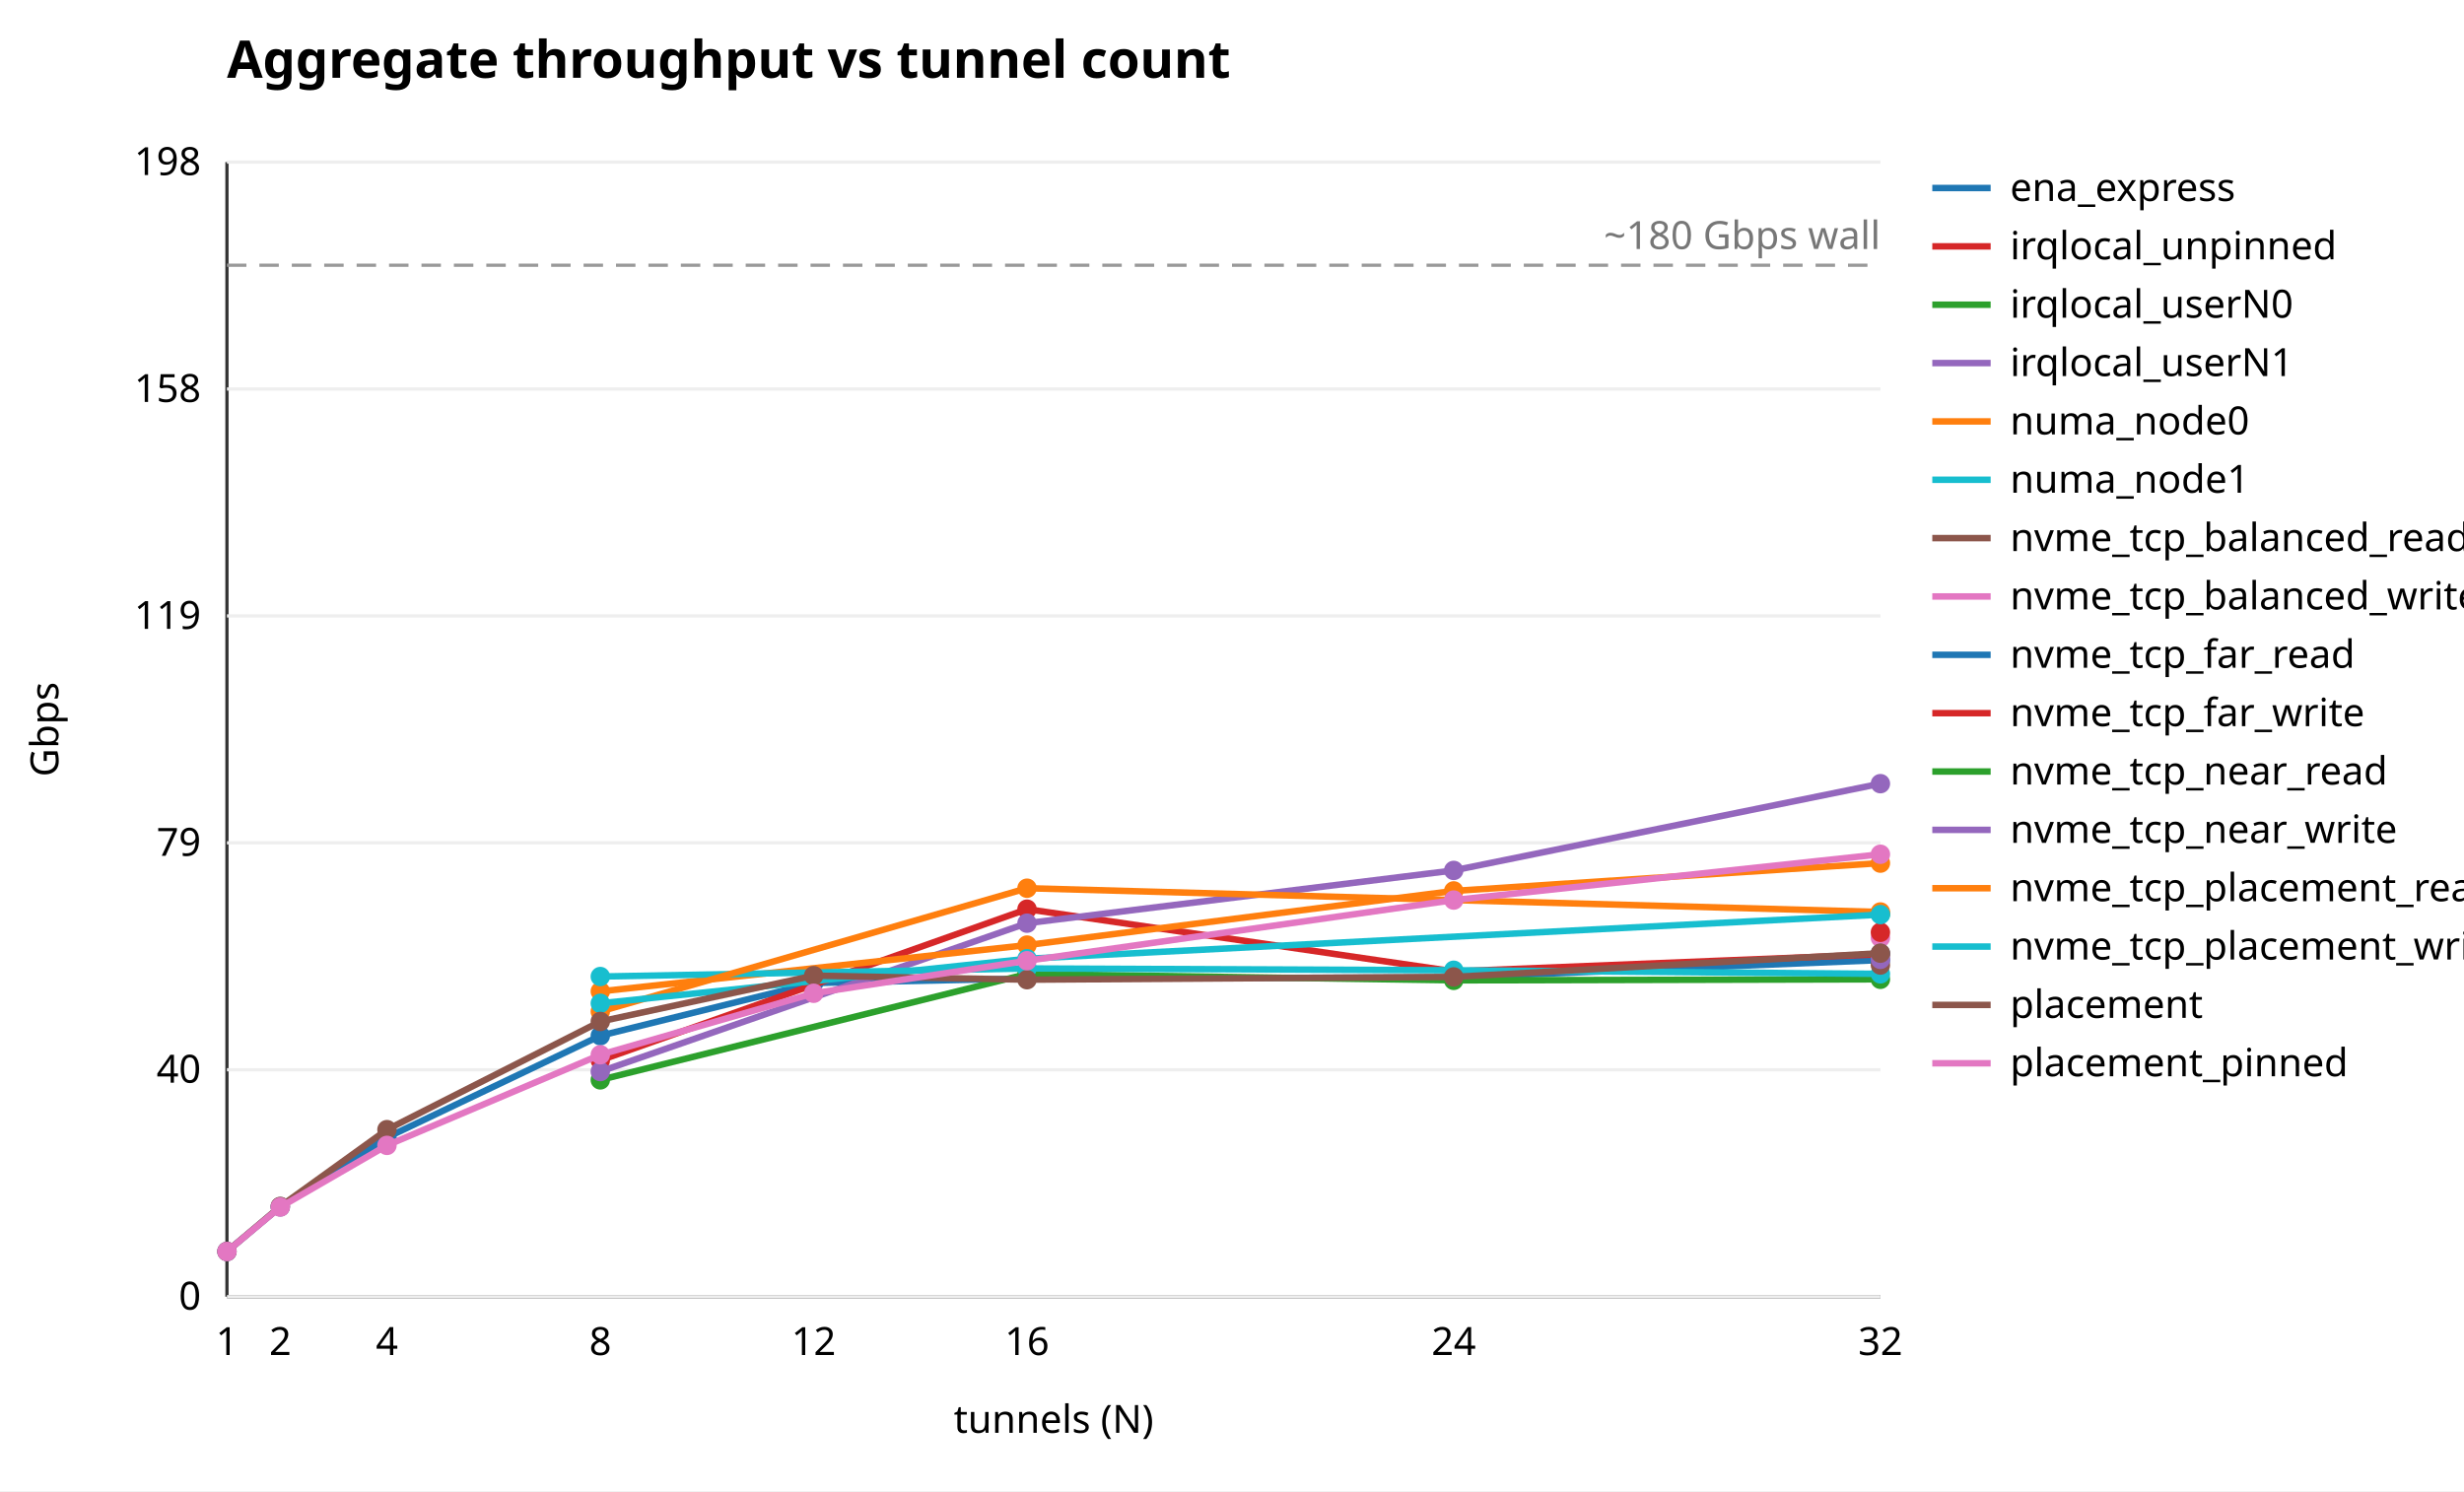
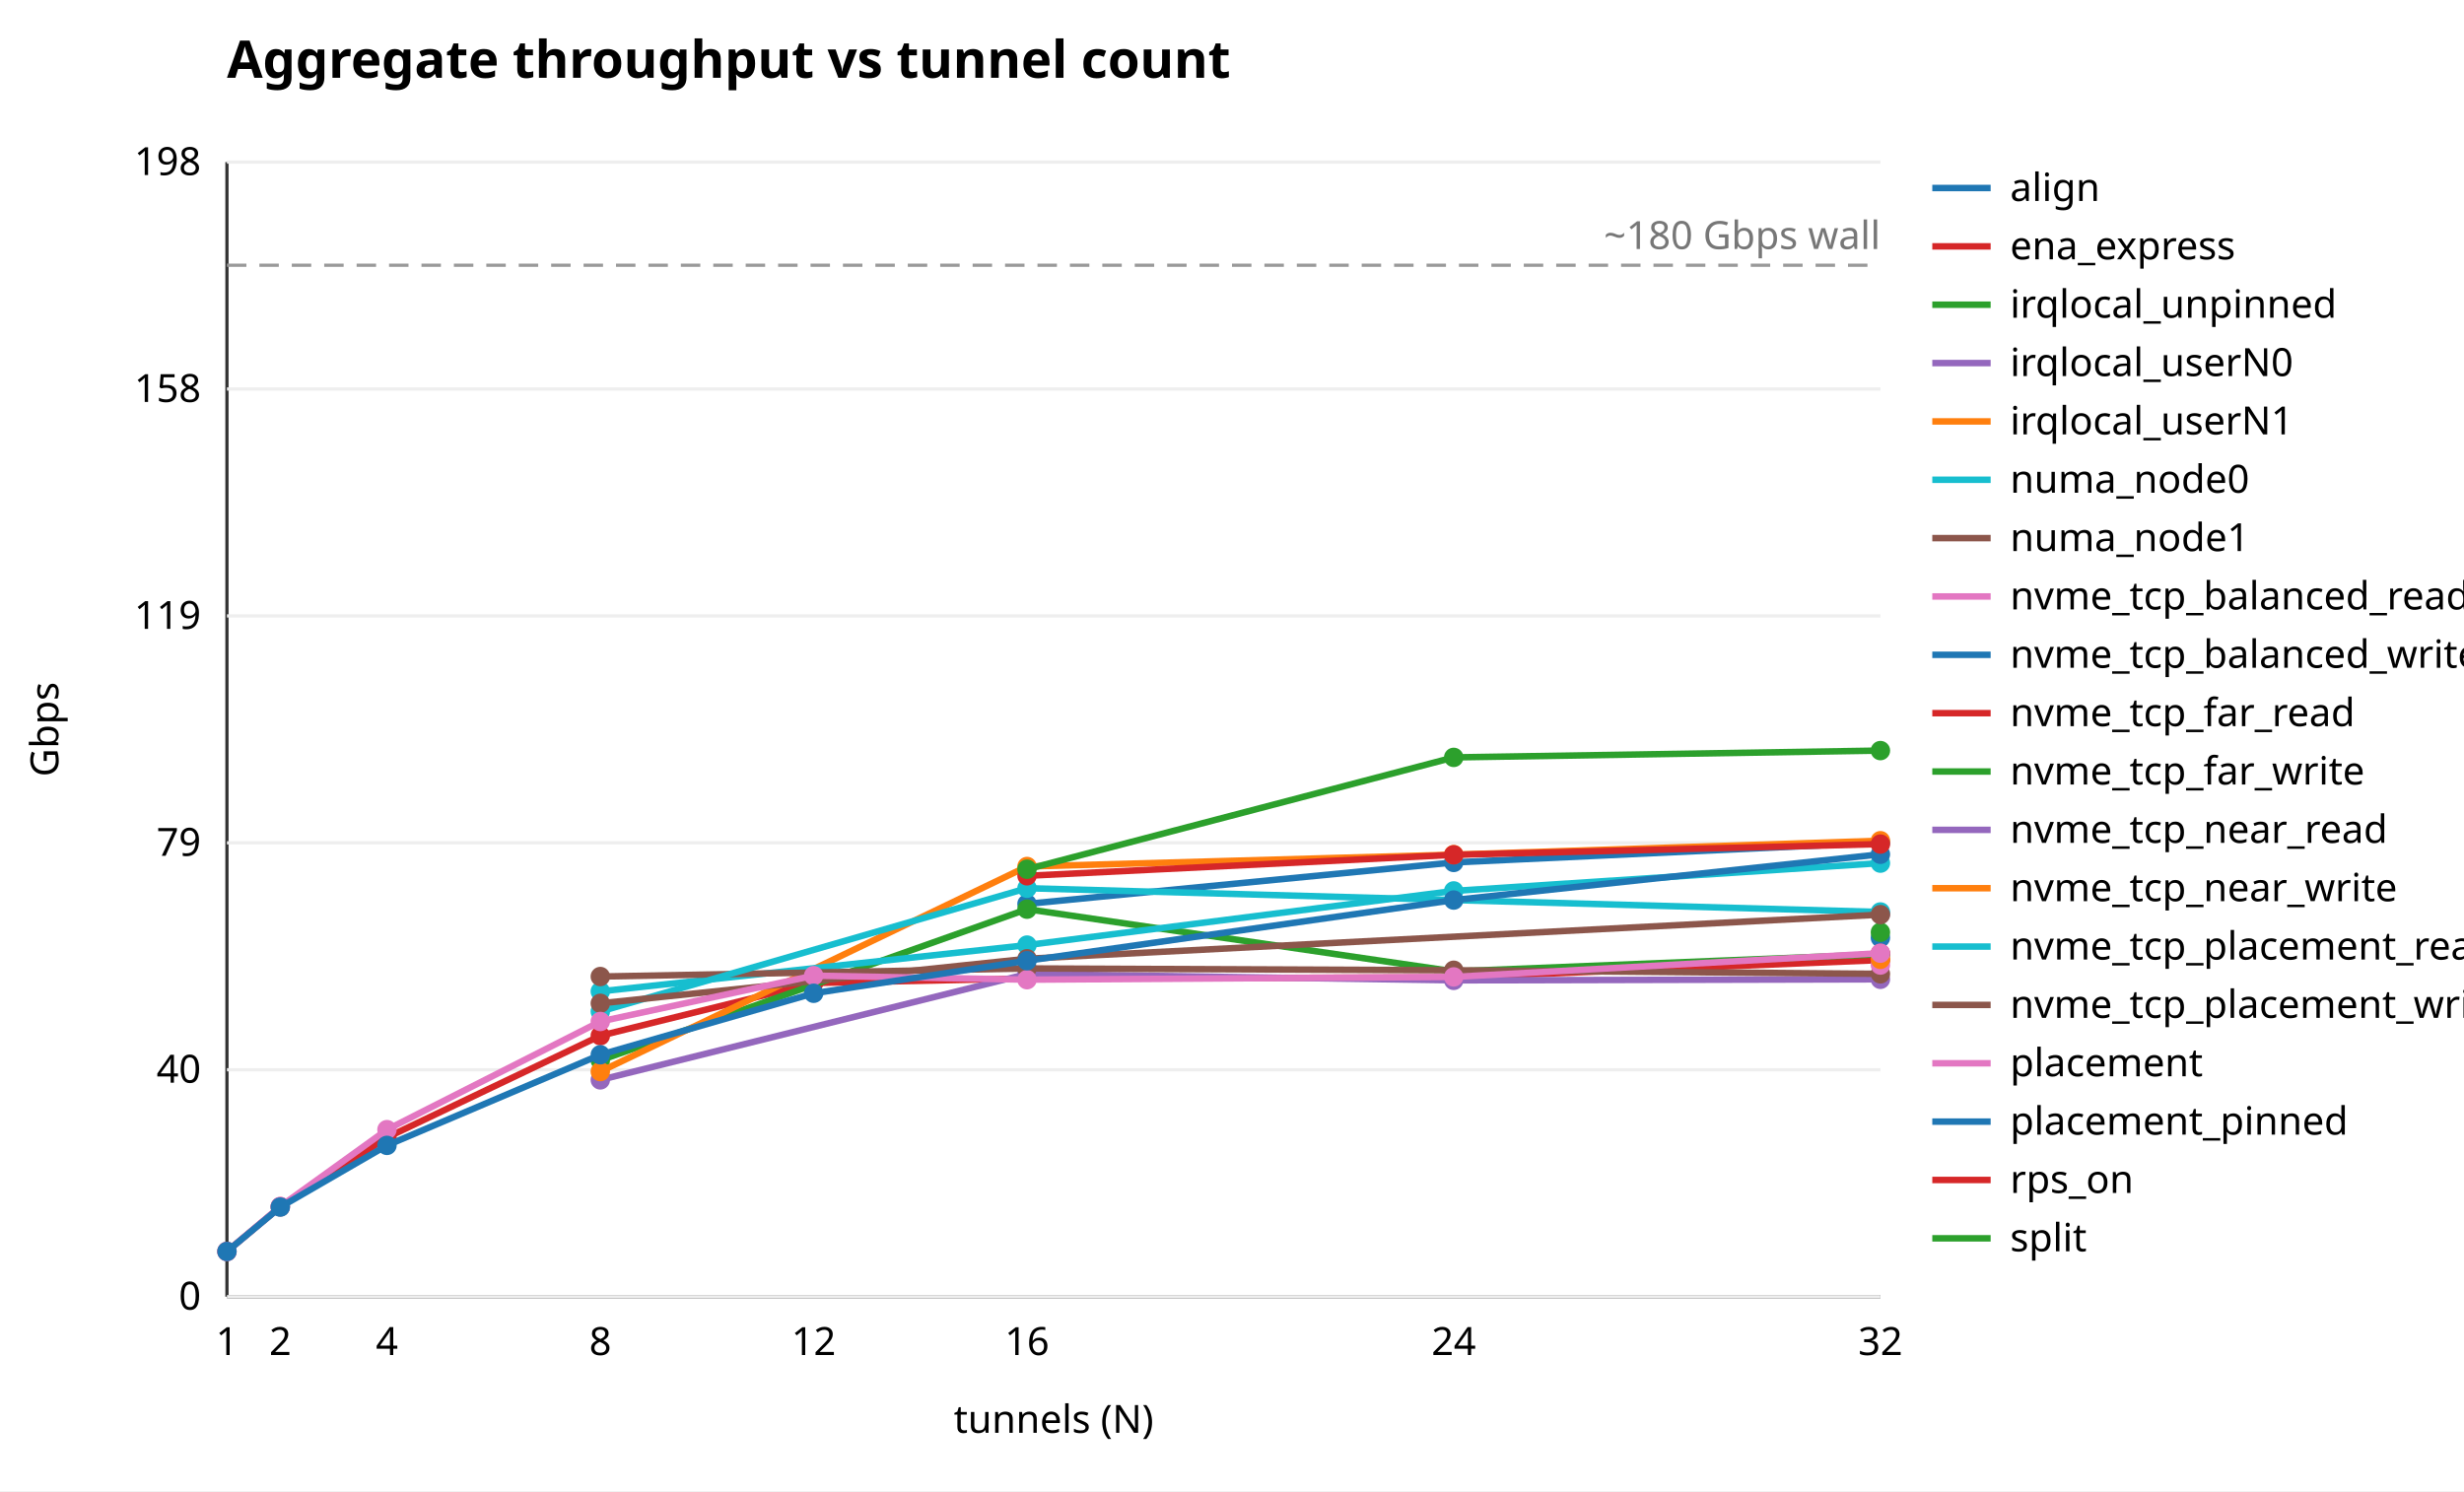
<svg xmlns="http://www.w3.org/2000/svg" width="760" height="460" font-family="sans-serif" font-size="12">
  <rect width="760" height="460" fill="white" />
  <text x="70" y="24" font-size="16" font-weight="bold">Aggregate throughput vs tunnel count</text>
  <line x1="70" y1="50" x2="70" y2="400" stroke="#333" />
  <line x1="70" y1="400" x2="580" y2="400" stroke="#333" />
  <line x1="70" y1="400" x2="580" y2="400" stroke="#eee" />
  <text x="62" y="404" text-anchor="end">0</text>
  <line x1="70" y1="330" x2="580" y2="330" stroke="#eee" />
  <text x="62" y="334" text-anchor="end">40</text>
  <line x1="70" y1="260" x2="580" y2="260" stroke="#eee" />
  <text x="62" y="264" text-anchor="end">79</text>
  <line x1="70" y1="190" x2="580" y2="190" stroke="#eee" />
  <text x="62" y="194" text-anchor="end">119</text>
  <line x1="70" y1="120" x2="580" y2="120" stroke="#eee" />
  <text x="62" y="124" text-anchor="end">158</text>
  <line x1="70" y1="50" x2="580" y2="50" stroke="#eee" />
  <text x="62" y="54" text-anchor="end">198</text>
  <text x="70" y="418" text-anchor="middle">1</text>
  <text x="86.452" y="418" text-anchor="middle">2</text>
  <text x="119.355" y="418" text-anchor="middle">4</text>
  <text x="185.161" y="418" text-anchor="middle">8</text>
  <text x="250.968" y="418" text-anchor="middle">12</text>
  <text x="316.774" y="418" text-anchor="middle">16</text>
  <text x="448.387" y="418" text-anchor="middle">24</text>
  <text x="580" y="418" text-anchor="middle">32</text>
  <text x="325" y="442" text-anchor="middle">tunnels (N)</text>
  <text x="18" y="225" text-anchor="middle" transform="rotate(-90 18 225)">Gbps</text>
  <line x1="70" y1="81.818" x2="580" y2="81.818" stroke="#999" stroke-dasharray="6 4" />
  <text x="580" y="76.818" text-anchor="end" fill="#777">~180 Gbps wall</text>
-   <path d="M70 386.057 L86.452 372.265 L119.355 350.891 L185.161 319.5 L250.968 303.243 L316.774 301.859 L448.387 301.506 L580 296.165 " fill="none" stroke="#1f77b4" stroke-width="2" />
+   <path d="M316.774 278.827 L448.387 266.044 L580 259.904 " fill="none" stroke="#1f77b4" stroke-width="2" />
+   <circle cx="316.774" cy="278.827" r="3" fill="#1f77b4" />
+   <circle cx="448.387" cy="266.044" r="3" fill="#1f77b4" />
+   <circle cx="580" cy="259.904" r="3" fill="#1f77b4" />
+   <line x1="596" y1="58" x2="614" y2="58" stroke="#1f77b4" stroke-width="2" />
+   <text x="620" y="62">align</text>
+   <path d="M70 386.057 L86.452 372.265 L119.355 350.891 L185.161 319.5 L250.968 303.243 L316.774 301.859 L448.387 301.506 L580 296.165 " fill="none" stroke="#d62728" stroke-width="2" />
+   <circle cx="70" cy="386.057" r="3" fill="#d62728" />
+   <circle cx="86.452" cy="372.265" r="3" fill="#d62728" />
+   <circle cx="119.355" cy="350.891" r="3" fill="#d62728" />
+   <circle cx="185.161" cy="319.5" r="3" fill="#d62728" />
+   <circle cx="250.968" cy="303.243" r="3" fill="#d62728" />
+   <circle cx="316.774" cy="301.859" r="3" fill="#d62728" />
+   <circle cx="448.387" cy="301.506" r="3" fill="#d62728" />
+   <circle cx="580" cy="296.165" r="3" fill="#d62728" />
+   <line x1="596" y1="76" x2="614" y2="76" stroke="#d62728" stroke-width="2" />
+   <text x="620" y="80">ena_express</text>
+   <path d="M185.161 327.101 L316.774 280.463 L448.387 299.652 L580 294.365 " fill="none" stroke="#2ca02c" stroke-width="2" />
+   <circle cx="185.161" cy="327.101" r="3" fill="#2ca02c" />
+   <circle cx="316.774" cy="280.463" r="3" fill="#2ca02c" />
+   <circle cx="448.387" cy="299.652" r="3" fill="#2ca02c" />
+   <circle cx="580" cy="294.365" r="3" fill="#2ca02c" />
+   <line x1="596" y1="94" x2="614" y2="94" stroke="#2ca02c" stroke-width="2" />
+   <text x="620" y="98">irqlocal_unpinned</text>
+   <path d="M185.161 333.123 L316.774 300.456 L448.387 302.421 L580 302.098 " fill="none" stroke="#9467bd" stroke-width="2" />
+   <circle cx="185.161" cy="333.123" r="3" fill="#9467bd" />
+   <circle cx="316.774" cy="300.456" r="3" fill="#9467bd" />
+   <circle cx="448.387" cy="302.421" r="3" fill="#9467bd" />
+   <circle cx="580" cy="302.098" r="3" fill="#9467bd" />
+   <line x1="596" y1="112" x2="614" y2="112" stroke="#9467bd" stroke-width="2" />
+   <text x="620" y="116">irqlocal_userN0</text>
+   <path d="M185.161 330.557 L316.774 267.302 L448.387 263.642 L580 259.347 " fill="none" stroke="#ff7f0e" stroke-width="2" />
+   <circle cx="185.161" cy="330.557" r="3" fill="#ff7f0e" />
+   <circle cx="316.774" cy="267.302" r="3" fill="#ff7f0e" />
+   <circle cx="448.387" cy="263.642" r="3" fill="#ff7f0e" />
+   <circle cx="580" cy="259.347" r="3" fill="#ff7f0e" />
+   <line x1="596" y1="130" x2="614" y2="130" stroke="#ff7f0e" stroke-width="2" />
+   <text x="620" y="134">irqlocal_userN1</text>
+   <path d="M185.161 305.817 L316.774 291.542 L448.387 274.834 L580 266.257 " fill="none" stroke="#17becf" stroke-width="2" />
+   <circle cx="185.161" cy="305.817" r="3" fill="#17becf" />
+   <circle cx="316.774" cy="291.542" r="3" fill="#17becf" />
+   <circle cx="448.387" cy="274.834" r="3" fill="#17becf" />
+   <circle cx="580" cy="266.257" r="3" fill="#17becf" />
+   <line x1="596" y1="148" x2="614" y2="148" stroke="#17becf" stroke-width="2" />
+   <text x="620" y="152">numa_node0</text>
+   <path d="M185.161 301.245 L316.774 298.746 L448.387 299.307 L580 300.411 " fill="none" stroke="#8c564b" stroke-width="2" />
+   <circle cx="185.161" cy="301.245" r="3" fill="#8c564b" />
+   <circle cx="316.774" cy="298.746" r="3" fill="#8c564b" />
+   <circle cx="448.387" cy="299.307" r="3" fill="#8c564b" />
+   <circle cx="580" cy="300.411" r="3" fill="#8c564b" />
+   <line x1="596" y1="166" x2="614" y2="166" stroke="#8c564b" stroke-width="2" />
+   <text x="620" y="170">numa_node1</text>
+   <path d="M580 297.697 " fill="none" stroke="#e377c2" stroke-width="2" />
+   <circle cx="580" cy="297.697" r="3" fill="#e377c2" />
+   <line x1="596" y1="184" x2="614" y2="184" stroke="#e377c2" stroke-width="2" />
+   <text x="620" y="188">nvme_tcp_balanced_read</text>
+   <path d="M580 289.281 " fill="none" stroke="#1f77b4" stroke-width="2" />
+   <circle cx="580" cy="289.281" r="3" fill="#1f77b4" />
+   <line x1="596" y1="202" x2="614" y2="202" stroke="#1f77b4" stroke-width="2" />
+   <text x="620" y="206">nvme_tcp_balanced_write</text>
+   <path d="M580 294.135 " fill="none" stroke="#d62728" stroke-width="2" />
+   <circle cx="580" cy="294.135" r="3" fill="#d62728" />
+   <line x1="596" y1="220" x2="614" y2="220" stroke="#d62728" stroke-width="2" />
+   <text x="620" y="224">nvme_tcp_far_read</text>
+   <path d="M580 287.598 " fill="none" stroke="#2ca02c" stroke-width="2" />
+   <circle cx="580" cy="287.598" r="3" fill="#2ca02c" />
+   <line x1="596" y1="238" x2="614" y2="238" stroke="#2ca02c" stroke-width="2" />
+   <text x="620" y="242">nvme_tcp_far_write</text>
+   <path d="M580 281.934 " fill="none" stroke="#9467bd" stroke-width="2" />
+   <circle cx="580" cy="281.934" r="3" fill="#9467bd" />
+   <line x1="596" y1="256" x2="614" y2="256" stroke="#9467bd" stroke-width="2" />
+   <text x="620" y="260">nvme_tcp_near_read</text>
+   <path d="M580 295.936 " fill="none" stroke="#ff7f0e" stroke-width="2" />
+   <circle cx="580" cy="295.936" r="3" fill="#ff7f0e" />
+   <line x1="596" y1="274" x2="614" y2="274" stroke="#ff7f0e" stroke-width="2" />
+   <text x="620" y="278">nvme_tcp_near_write</text>
+   <path d="M185.161 312.029 L316.774 273.998 L580 281.329 " fill="none" stroke="#17becf" stroke-width="2" />
+   <circle cx="185.161" cy="312.029" r="3" fill="#17becf" />
+   <circle cx="316.774" cy="273.998" r="3" fill="#17becf" />
+   <circle cx="580" cy="281.329" r="3" fill="#17becf" />
+   <line x1="596" y1="292" x2="614" y2="292" stroke="#17becf" stroke-width="2" />
+   <text x="620" y="296">nvme_tcp_placement_read</text>
+   <path d="M185.161 309.507 L316.774 295.761 L580 282.145 " fill="none" stroke="#8c564b" stroke-width="2" />
+   <circle cx="185.161" cy="309.507" r="3" fill="#8c564b" />
+   <circle cx="316.774" cy="295.761" r="3" fill="#8c564b" />
+   <circle cx="580" cy="282.145" r="3" fill="#8c564b" />
+   <line x1="596" y1="310" x2="614" y2="310" stroke="#8c564b" stroke-width="2" />
+   <text x="620" y="314">nvme_tcp_placement_write</text>
+   <path d="M70 386.053 L86.452 372.164 L119.355 348.473 L185.161 315.111 L250.968 300.971 L316.774 302.216 L448.387 301.364 L580 294.042 " fill="none" stroke="#e377c2" stroke-width="2" />
+   <circle cx="70" cy="386.053" r="3" fill="#e377c2" />
+   <circle cx="86.452" cy="372.164" r="3" fill="#e377c2" />
+   <circle cx="119.355" cy="348.473" r="3" fill="#e377c2" />
+   <circle cx="185.161" cy="315.111" r="3" fill="#e377c2" />
+   <circle cx="250.968" cy="300.971" r="3" fill="#e377c2" />
+   <circle cx="316.774" cy="302.216" r="3" fill="#e377c2" />
+   <circle cx="448.387" cy="301.364" r="3" fill="#e377c2" />
+   <circle cx="580" cy="294.042" r="3" fill="#e377c2" />
+   <line x1="596" y1="328" x2="614" y2="328" stroke="#e377c2" stroke-width="2" />
+   <text x="620" y="332">placement</text>
+   <path d="M70 386.057 L86.452 372.361 L119.355 353.33 L185.161 325.376 L250.968 306.408 L316.774 296.37 L448.387 277.655 L580 263.529 " fill="none" stroke="#1f77b4" stroke-width="2" />
  <circle cx="70" cy="386.057" r="3" fill="#1f77b4" />
-   <circle cx="86.452" cy="372.265" r="3" fill="#1f77b4" />
-   <circle cx="119.355" cy="350.891" r="3" fill="#1f77b4" />
-   <circle cx="185.161" cy="319.5" r="3" fill="#1f77b4" />
-   <circle cx="250.968" cy="303.243" r="3" fill="#1f77b4" />
-   <circle cx="316.774" cy="301.859" r="3" fill="#1f77b4" />
-   <circle cx="448.387" cy="301.506" r="3" fill="#1f77b4" />
-   <circle cx="580" cy="296.165" r="3" fill="#1f77b4" />
-   <line x1="596" y1="58" x2="614" y2="58" stroke="#1f77b4" stroke-width="2" />
-   <text x="620" y="62">ena_express</text>
-   <path d="M185.161 327.101 L316.774 280.463 L448.387 299.652 L580 294.365 " fill="none" stroke="#d62728" stroke-width="2" />
-   <circle cx="185.161" cy="327.101" r="3" fill="#d62728" />
-   <circle cx="316.774" cy="280.463" r="3" fill="#d62728" />
-   <circle cx="448.387" cy="299.652" r="3" fill="#d62728" />
-   <circle cx="580" cy="294.365" r="3" fill="#d62728" />
-   <line x1="596" y1="76" x2="614" y2="76" stroke="#d62728" stroke-width="2" />
-   <text x="620" y="80">irqlocal_unpinned</text>
-   <path d="M185.161 333.123 L316.774 300.456 L448.387 302.421 L580 302.098 " fill="none" stroke="#2ca02c" stroke-width="2" />
-   <circle cx="185.161" cy="333.123" r="3" fill="#2ca02c" />
-   <circle cx="316.774" cy="300.456" r="3" fill="#2ca02c" />
-   <circle cx="448.387" cy="302.421" r="3" fill="#2ca02c" />
-   <circle cx="580" cy="302.098" r="3" fill="#2ca02c" />
-   <line x1="596" y1="94" x2="614" y2="94" stroke="#2ca02c" stroke-width="2" />
-   <text x="620" y="98">irqlocal_userN0</text>
-   <path d="M185.161 330.557 L316.774 284.785 L448.387 268.51 L580 241.746 " fill="none" stroke="#9467bd" stroke-width="2" />
-   <circle cx="185.161" cy="330.557" r="3" fill="#9467bd" />
-   <circle cx="316.774" cy="284.785" r="3" fill="#9467bd" />
-   <circle cx="448.387" cy="268.51" r="3" fill="#9467bd" />
-   <circle cx="580" cy="241.746" r="3" fill="#9467bd" />
-   <line x1="596" y1="112" x2="614" y2="112" stroke="#9467bd" stroke-width="2" />
-   <text x="620" y="116">irqlocal_userN1</text>
-   <path d="M185.161 305.817 L316.774 291.542 L448.387 274.834 L580 266.257 " fill="none" stroke="#ff7f0e" stroke-width="2" />
-   <circle cx="185.161" cy="305.817" r="3" fill="#ff7f0e" />
-   <circle cx="316.774" cy="291.542" r="3" fill="#ff7f0e" />
-   <circle cx="448.387" cy="274.834" r="3" fill="#ff7f0e" />
-   <circle cx="580" cy="266.257" r="3" fill="#ff7f0e" />
-   <line x1="596" y1="130" x2="614" y2="130" stroke="#ff7f0e" stroke-width="2" />
-   <text x="620" y="134">numa_node0</text>
-   <path d="M185.161 301.245 L316.774 298.746 L448.387 299.307 L580 300.411 " fill="none" stroke="#17becf" stroke-width="2" />
-   <circle cx="185.161" cy="301.245" r="3" fill="#17becf" />
-   <circle cx="316.774" cy="298.746" r="3" fill="#17becf" />
-   <circle cx="448.387" cy="299.307" r="3" fill="#17becf" />
-   <circle cx="580" cy="300.411" r="3" fill="#17becf" />
-   <line x1="596" y1="148" x2="614" y2="148" stroke="#17becf" stroke-width="2" />
-   <text x="620" y="152">numa_node1</text>
-   <path d="M580 297.697 " fill="none" stroke="#8c564b" stroke-width="2" />
-   <circle cx="580" cy="297.697" r="3" fill="#8c564b" />
-   <line x1="596" y1="166" x2="614" y2="166" stroke="#8c564b" stroke-width="2" />
-   <text x="620" y="170">nvme_tcp_balanced_read</text>
-   <path d="M580 289.281 " fill="none" stroke="#e377c2" stroke-width="2" />
-   <circle cx="580" cy="289.281" r="3" fill="#e377c2" />
-   <line x1="596" y1="184" x2="614" y2="184" stroke="#e377c2" stroke-width="2" />
-   <text x="620" y="188">nvme_tcp_balanced_write</text>
-   <path d="M580 294.135 " fill="none" stroke="#1f77b4" stroke-width="2" />
-   <circle cx="580" cy="294.135" r="3" fill="#1f77b4" />
-   <line x1="596" y1="202" x2="614" y2="202" stroke="#1f77b4" stroke-width="2" />
-   <text x="620" y="206">nvme_tcp_far_read</text>
-   <path d="M580 287.598 " fill="none" stroke="#d62728" stroke-width="2" />
-   <circle cx="580" cy="287.598" r="3" fill="#d62728" />
-   <line x1="596" y1="220" x2="614" y2="220" stroke="#d62728" stroke-width="2" />
-   <text x="620" y="224">nvme_tcp_far_write</text>
-   <path d="M580 281.934 " fill="none" stroke="#2ca02c" stroke-width="2" />
-   <circle cx="580" cy="281.934" r="3" fill="#2ca02c" />
-   <line x1="596" y1="238" x2="614" y2="238" stroke="#2ca02c" stroke-width="2" />
-   <text x="620" y="242">nvme_tcp_near_read</text>
-   <path d="M580 295.936 " fill="none" stroke="#9467bd" stroke-width="2" />
-   <circle cx="580" cy="295.936" r="3" fill="#9467bd" />
-   <line x1="596" y1="256" x2="614" y2="256" stroke="#9467bd" stroke-width="2" />
-   <text x="620" y="260">nvme_tcp_near_write</text>
-   <path d="M185.161 312.029 L316.774 273.998 L580 281.329 " fill="none" stroke="#ff7f0e" stroke-width="2" />
-   <circle cx="185.161" cy="312.029" r="3" fill="#ff7f0e" />
-   <circle cx="316.774" cy="273.998" r="3" fill="#ff7f0e" />
-   <circle cx="580" cy="281.329" r="3" fill="#ff7f0e" />
-   <line x1="596" y1="274" x2="614" y2="274" stroke="#ff7f0e" stroke-width="2" />
-   <text x="620" y="278">nvme_tcp_placement_read</text>
-   <path d="M185.161 309.507 L316.774 295.761 L580 282.145 " fill="none" stroke="#17becf" stroke-width="2" />
-   <circle cx="185.161" cy="309.507" r="3" fill="#17becf" />
-   <circle cx="316.774" cy="295.761" r="3" fill="#17becf" />
-   <circle cx="580" cy="282.145" r="3" fill="#17becf" />
-   <line x1="596" y1="292" x2="614" y2="292" stroke="#17becf" stroke-width="2" />
-   <text x="620" y="296">nvme_tcp_placement_write</text>
-   <path d="M70 386.053 L86.452 372.164 L119.355 348.473 L185.161 315.111 L250.968 300.971 L316.774 302.216 L448.387 301.364 L580 294.042 " fill="none" stroke="#8c564b" stroke-width="2" />
-   <circle cx="70" cy="386.053" r="3" fill="#8c564b" />
-   <circle cx="86.452" cy="372.164" r="3" fill="#8c564b" />
-   <circle cx="119.355" cy="348.473" r="3" fill="#8c564b" />
-   <circle cx="185.161" cy="315.111" r="3" fill="#8c564b" />
-   <circle cx="250.968" cy="300.971" r="3" fill="#8c564b" />
-   <circle cx="316.774" cy="302.216" r="3" fill="#8c564b" />
-   <circle cx="448.387" cy="301.364" r="3" fill="#8c564b" />
-   <circle cx="580" cy="294.042" r="3" fill="#8c564b" />
-   <line x1="596" y1="310" x2="614" y2="310" stroke="#8c564b" stroke-width="2" />
-   <text x="620" y="314">placement</text>
-   <path d="M70 386.057 L86.452 372.361 L119.355 353.33 L185.161 325.376 L250.968 306.408 L316.774 296.37 L448.387 277.655 L580 263.529 " fill="none" stroke="#e377c2" stroke-width="2" />
-   <circle cx="70" cy="386.057" r="3" fill="#e377c2" />
-   <circle cx="86.452" cy="372.361" r="3" fill="#e377c2" />
-   <circle cx="119.355" cy="353.33" r="3" fill="#e377c2" />
-   <circle cx="185.161" cy="325.376" r="3" fill="#e377c2" />
-   <circle cx="250.968" cy="306.408" r="3" fill="#e377c2" />
-   <circle cx="316.774" cy="296.37" r="3" fill="#e377c2" />
-   <circle cx="448.387" cy="277.655" r="3" fill="#e377c2" />
-   <circle cx="580" cy="263.529" r="3" fill="#e377c2" />
-   <line x1="596" y1="328" x2="614" y2="328" stroke="#e377c2" stroke-width="2" />
-   <text x="620" y="332">placement_pinned</text>
+   <circle cx="86.452" cy="372.361" r="3" fill="#1f77b4" />
+   <circle cx="119.355" cy="353.33" r="3" fill="#1f77b4" />
+   <circle cx="185.161" cy="325.376" r="3" fill="#1f77b4" />
+   <circle cx="250.968" cy="306.408" r="3" fill="#1f77b4" />
+   <circle cx="316.774" cy="296.37" r="3" fill="#1f77b4" />
+   <circle cx="448.387" cy="277.655" r="3" fill="#1f77b4" />
+   <circle cx="580" cy="263.529" r="3" fill="#1f77b4" />
+   <line x1="596" y1="346" x2="614" y2="346" stroke="#1f77b4" stroke-width="2" />
+   <text x="620" y="350">placement_pinned</text>
+   <path d="M316.774 270.168 L448.387 263.7 L580 260.386 " fill="none" stroke="#d62728" stroke-width="2" />
+   <circle cx="316.774" cy="270.168" r="3" fill="#d62728" />
+   <circle cx="448.387" cy="263.7" r="3" fill="#d62728" />
+   <circle cx="580" cy="260.386" r="3" fill="#d62728" />
+   <line x1="596" y1="364" x2="614" y2="364" stroke="#d62728" stroke-width="2" />
+   <text x="620" y="368">rps_on</text>
+   <path d="M316.774 268.143 L448.387 233.643 L580 231.544 " fill="none" stroke="#2ca02c" stroke-width="2" />
+   <circle cx="316.774" cy="268.143" r="3" fill="#2ca02c" />
+   <circle cx="448.387" cy="233.643" r="3" fill="#2ca02c" />
+   <circle cx="580" cy="231.544" r="3" fill="#2ca02c" />
+   <line x1="596" y1="382" x2="614" y2="382" stroke="#2ca02c" stroke-width="2" />
+   <text x="620" y="386">split</text>
</svg>
